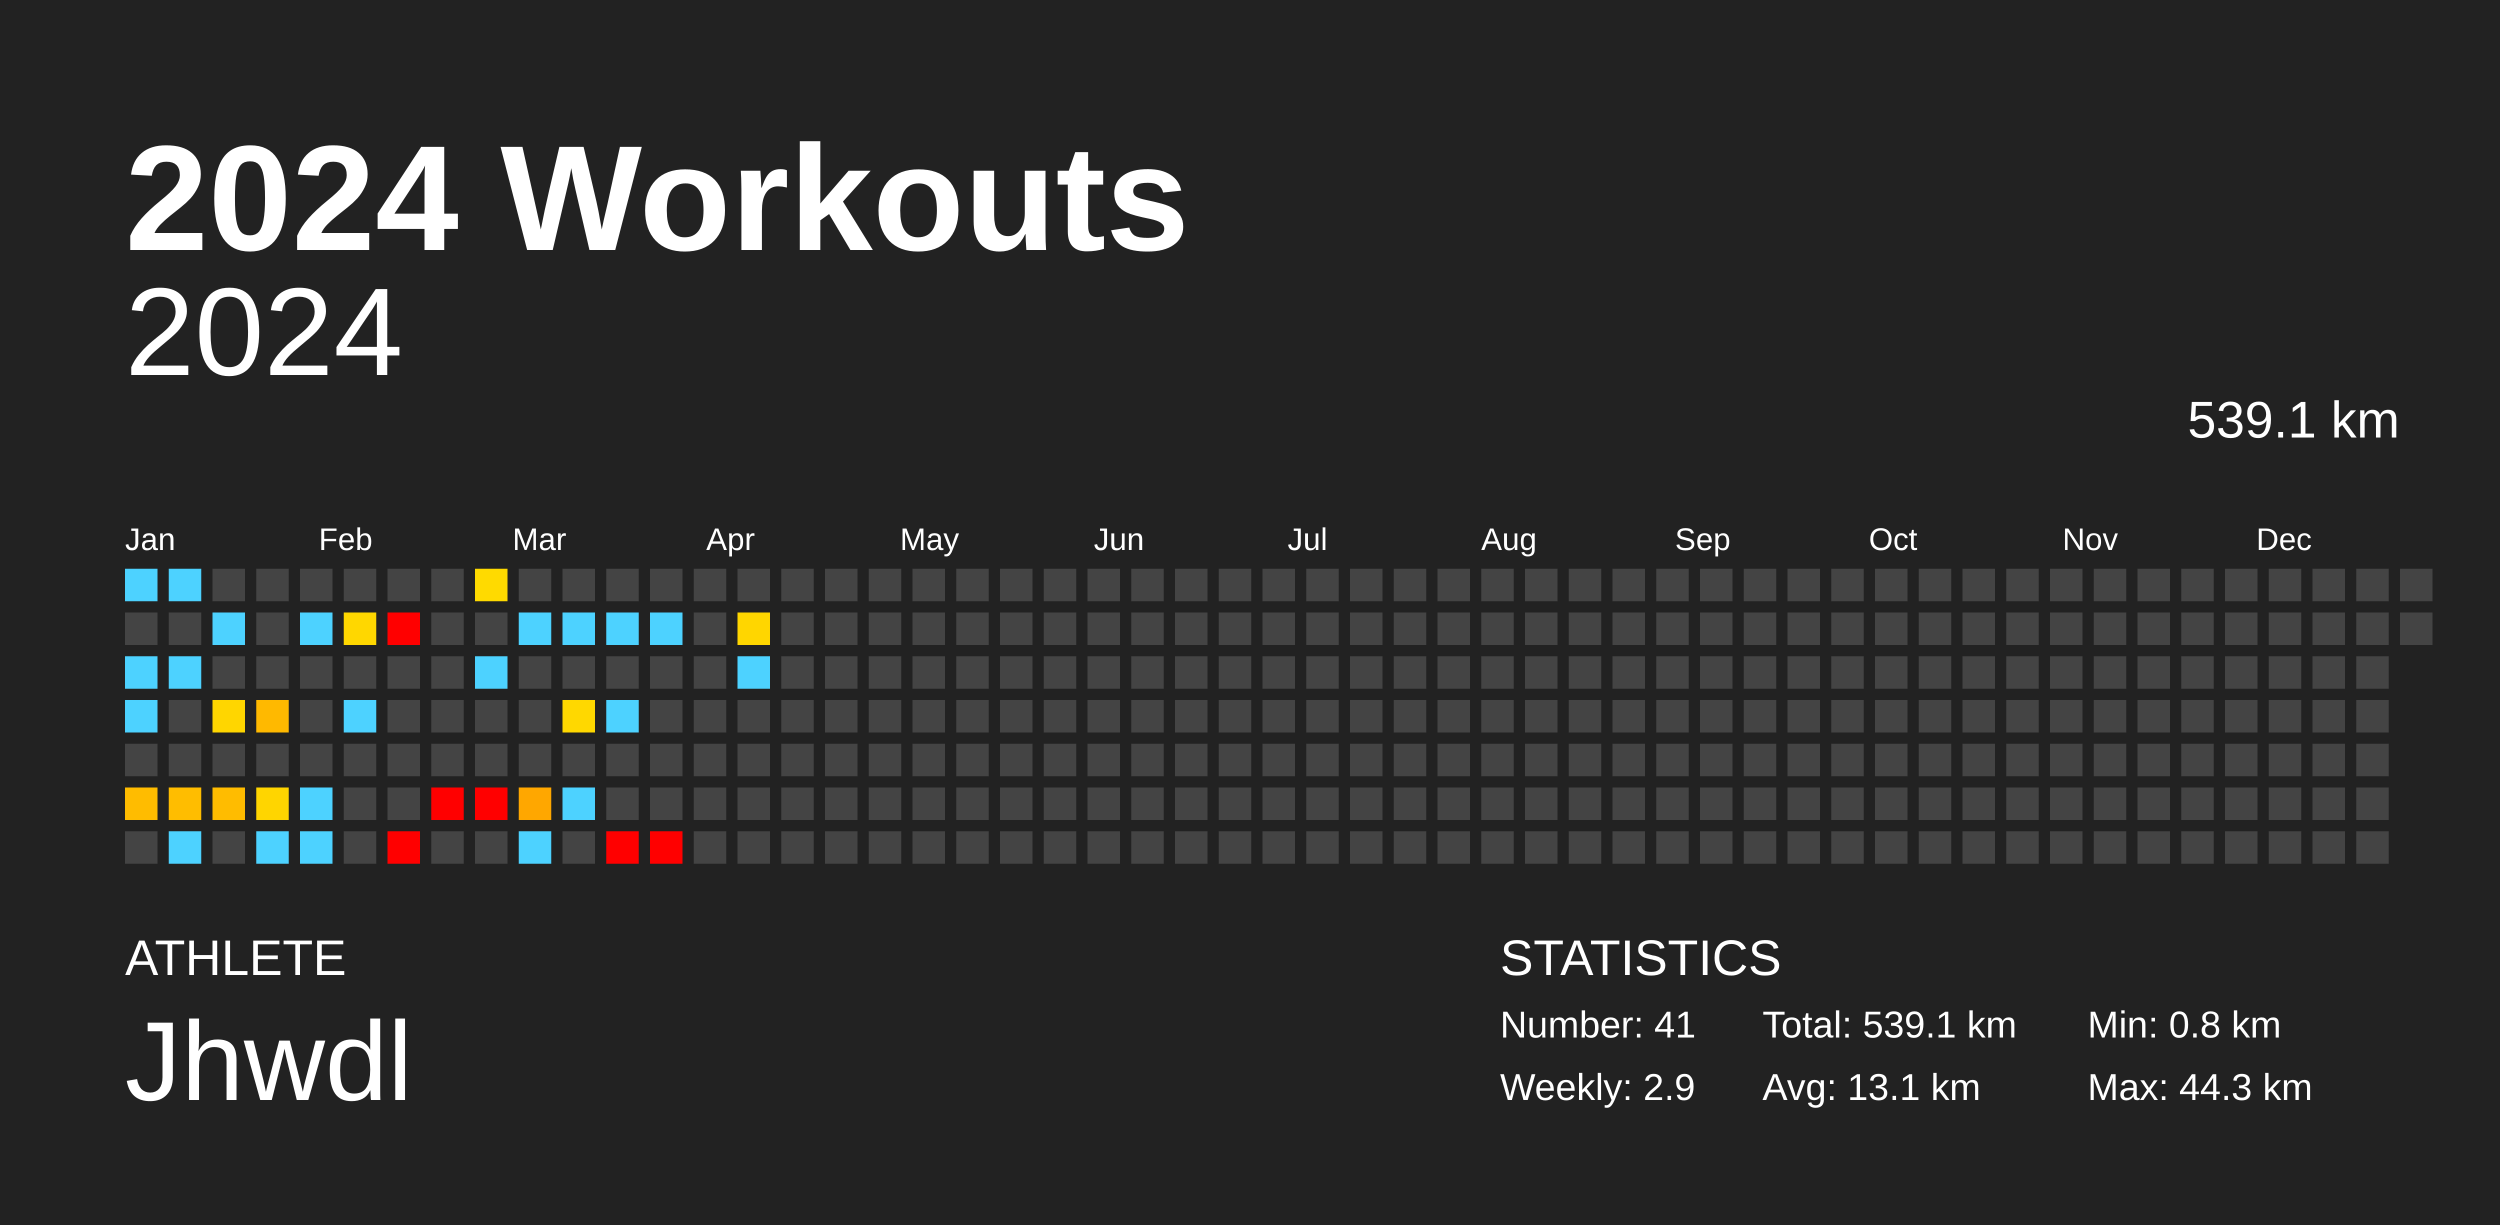
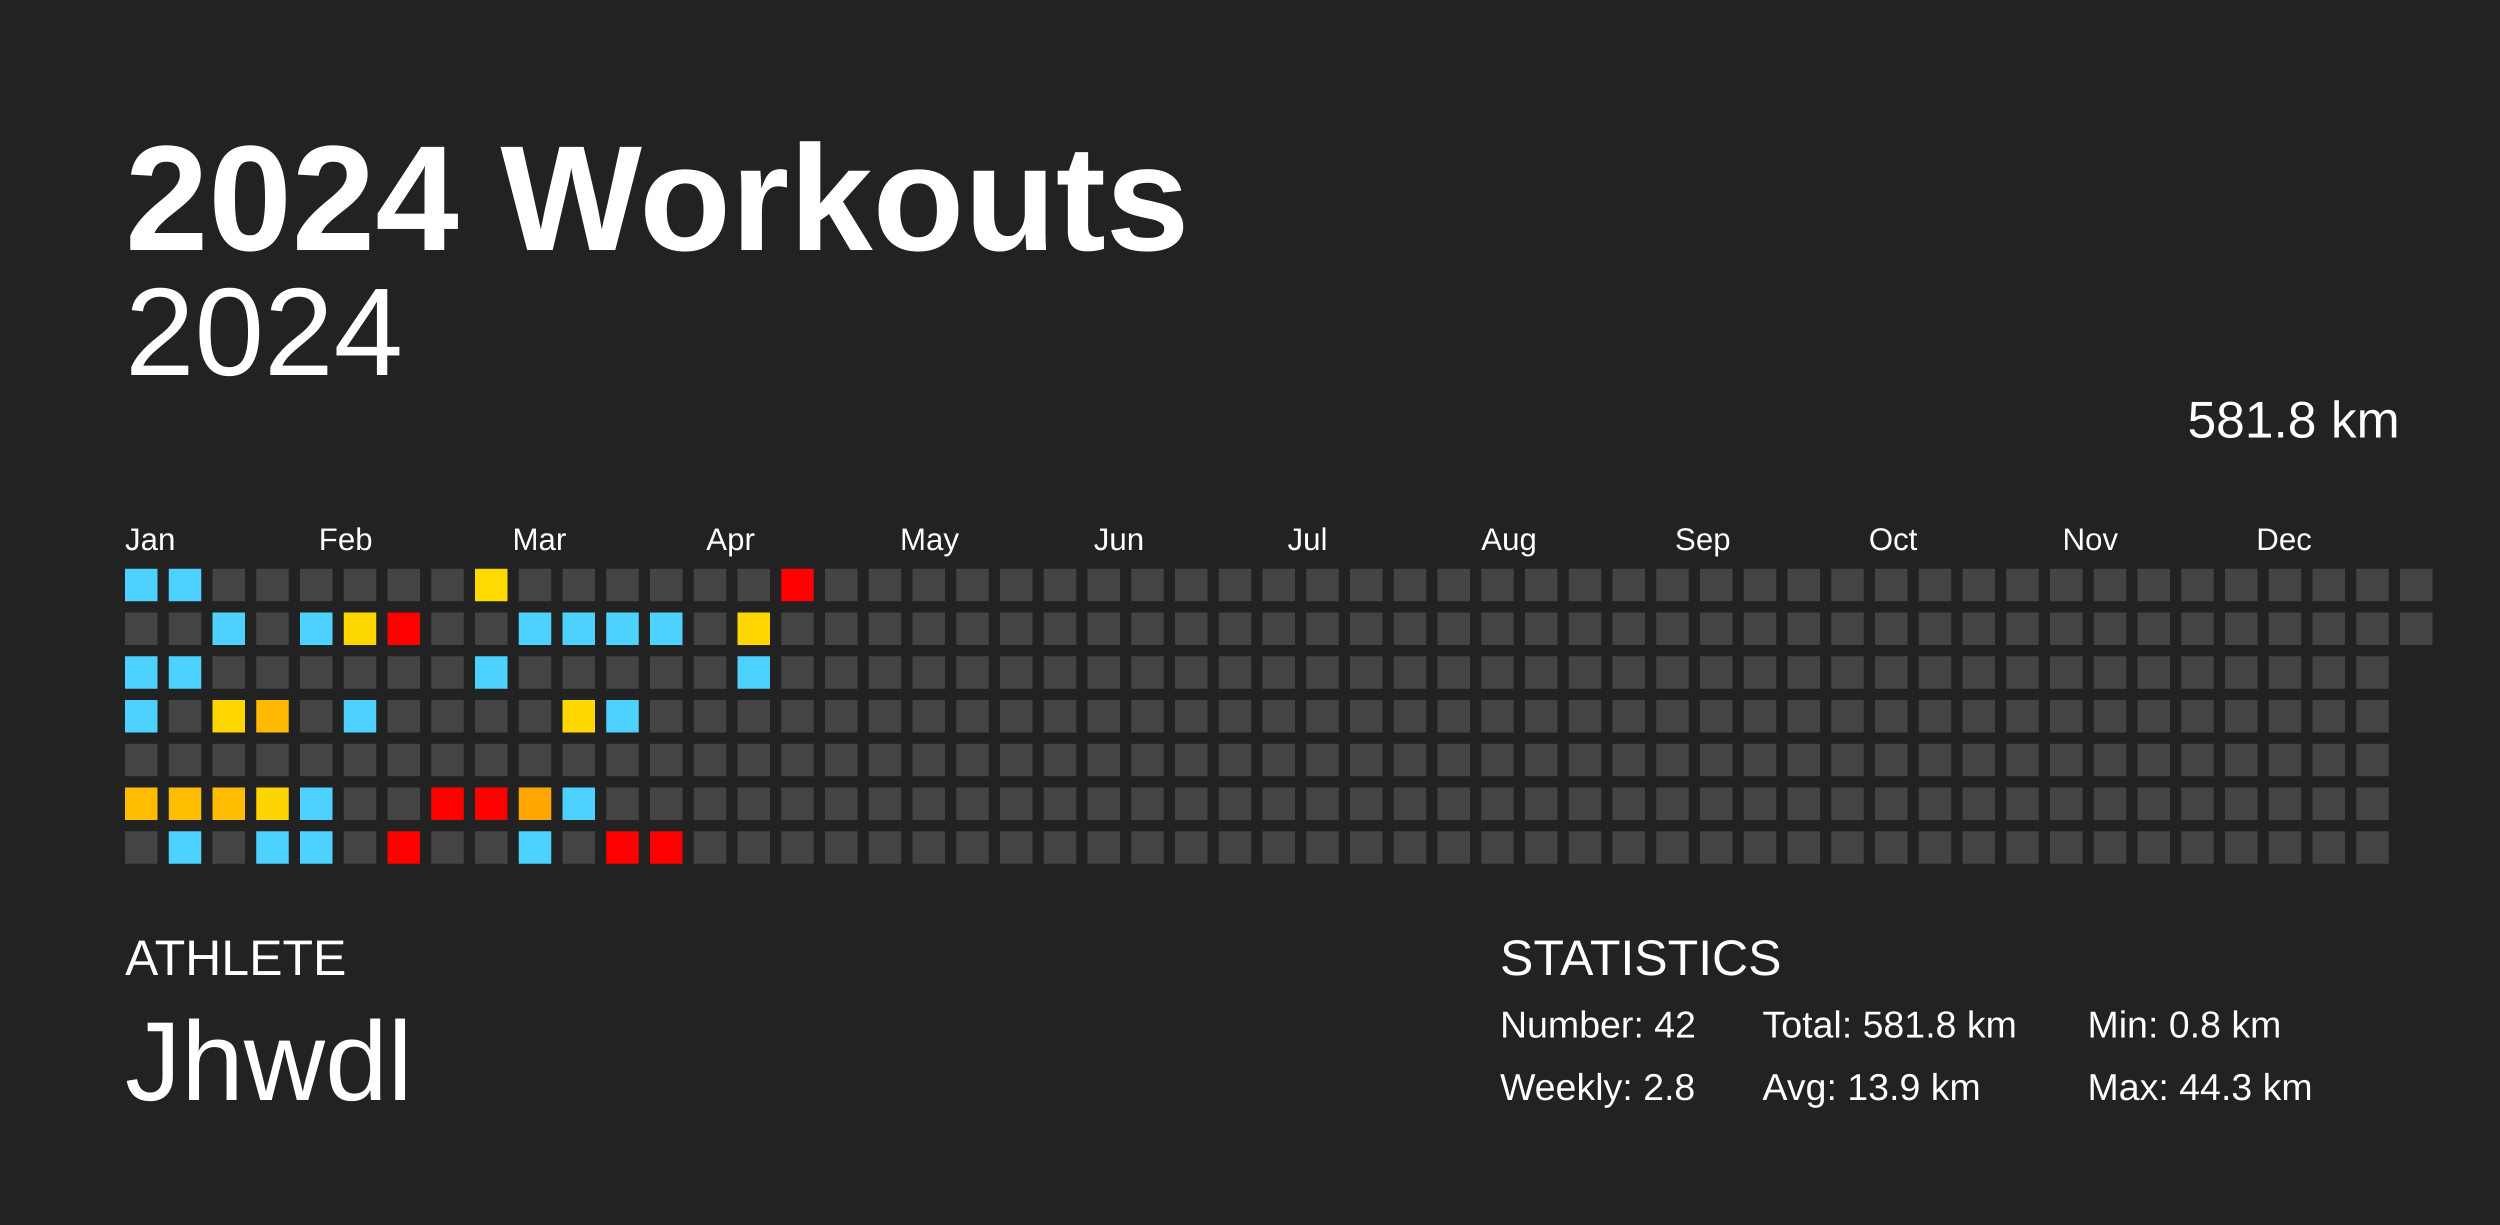
<svg xmlns="http://www.w3.org/2000/svg" baseProfile="full" height="98mm" version="1.1" viewBox="0,0,200,98" width="200mm">
  <defs />
  <rect fill="#222222" height="98" width="200" x="0" y="0" />
  <text fill="#FFFFFF" style="font-size:12px; font-family:Arial; font-weight:bold;" x="10" y="20">2024 Workouts</text>
  <text fill="#FFFFFF" style="font-size:4px; font-family:Arial" x="10" y="78">ATHLETE</text>
  <text fill="#FFFFFF" style="font-size:9px; font-family:Arial" x="10" y="88">Jhwdl</text>
  <text fill="#FFFFFF" style="font-size:4px; font-family:Arial" x="120" y="78">STATISTICS</text>
-   <text fill="#FFFFFF" style="font-size:3px; font-family:Arial" x="120" y="83">Number: 41</text>
-   <text fill="#FFFFFF" style="font-size:3px; font-family:Arial" x="120" y="88">Weekly: 2.9</text>
-   <text fill="#FFFFFF" style="font-size:3px; font-family:Arial" x="141" y="83">Total: 539.1 km</text>
-   <text fill="#FFFFFF" style="font-size:3px; font-family:Arial" x="141" y="88">Avg: 13.1 km</text>
+   <text fill="#FFFFFF" style="font-size:3px; font-family:Arial" x="120" y="83">Number: 42</text>
+   <text fill="#FFFFFF" style="font-size:3px; font-family:Arial" x="120" y="88">Weekly: 2.8</text>
+   <text fill="#FFFFFF" style="font-size:3px; font-family:Arial" x="141" y="83">Total: 581.8 km</text>
+   <text fill="#FFFFFF" style="font-size:3px; font-family:Arial" x="141" y="88">Avg: 13.9 km</text>
  <text fill="#FFFFFF" style="font-size:3px; font-family:Arial" x="167" y="83">Min: 0.8 km</text>
  <text fill="#FFFFFF" style="font-size:3px; font-family:Arial" x="167" y="88">Max: 44.3 km</text>
  <text alignment-baseline="hanging" fill="#FFFFFF" style="font-size:10.0px; font-family:Arial;" x="10" y="30">2024</text>
-   <text alignment-baseline="hanging" fill="#FFFFFF" style="font-size:4.125px; font-family:Arial;" x="175" y="35">539.1 km</text>
+   <text alignment-baseline="hanging" fill="#FFFFFF" style="font-size:4.125px; font-family:Arial;" x="175" y="35">581.8 km</text>
  <text fill="#FFFFFF" style="font-size:2.5px; font-family:Arial" x="10.0" y="44">Jan</text>
  <text fill="#FFFFFF" style="font-size:2.5px; font-family:Arial" x="25.5" y="44">Feb</text>
  <text fill="#FFFFFF" style="font-size:2.5px; font-family:Arial" x="41.0" y="44">Mar</text>
  <text fill="#FFFFFF" style="font-size:2.5px; font-family:Arial" x="56.5" y="44">Apr</text>
  <text fill="#FFFFFF" style="font-size:2.5px; font-family:Arial" x="72.0" y="44">May</text>
  <text fill="#FFFFFF" style="font-size:2.5px; font-family:Arial" x="87.5" y="44">Jun</text>
  <text fill="#FFFFFF" style="font-size:2.5px; font-family:Arial" x="103.0" y="44">Jul</text>
  <text fill="#FFFFFF" style="font-size:2.5px; font-family:Arial" x="118.5" y="44">Aug</text>
  <text fill="#FFFFFF" style="font-size:2.5px; font-family:Arial" x="134.0" y="44">Sep</text>
  <text fill="#FFFFFF" style="font-size:2.5px; font-family:Arial" x="149.5" y="44">Oct</text>
  <text fill="#FFFFFF" style="font-size:2.5px; font-family:Arial" x="165.0" y="44">Nov</text>
  <text fill="#FFFFFF" style="font-size:2.5px; font-family:Arial" x="180.5" y="44">Dec</text>
  <rect fill="#4dd2ff" height="2.6" width="2.6" x="10.0" y="45.5" />
  <rect fill="#444444" height="2.6" width="2.6" x="10.0" y="49.0" />
  <rect fill="#4dd2ff" height="2.6" width="2.6" x="10.0" y="52.5" />
  <rect fill="#4dd2ff" height="2.6" width="2.6" x="10.0" y="56.0" />
  <rect fill="#444444" height="2.6" width="2.6" x="10.0" y="59.5" />
  <rect fill="#ffbc00" height="2.6" width="2.6" x="10.0" y="63.0" />
  <rect fill="#444444" height="2.6" width="2.6" x="10.0" y="66.5" />
  <rect fill="#4dd2ff" height="2.6" width="2.6" x="13.5" y="45.5" />
  <rect fill="#444444" height="2.6" width="2.6" x="13.5" y="49.0" />
  <rect fill="#4dd2ff" height="2.6" width="2.6" x="13.5" y="52.5" />
  <rect fill="#444444" height="2.6" width="2.6" x="13.5" y="56.0" />
  <rect fill="#444444" height="2.6" width="2.6" x="13.5" y="59.5" />
  <rect fill="#ffbd00" height="2.6" width="2.6" x="13.5" y="63.0" />
  <rect fill="#4dd2ff" height="2.6" width="2.6" x="13.5" y="66.5" />
  <rect fill="#444444" height="2.6" width="2.6" x="17.0" y="45.5" />
  <rect fill="#4dd2ff" height="2.6" width="2.6" x="17.0" y="49.0" />
  <rect fill="#444444" height="2.6" width="2.6" x="17.0" y="52.5" />
  <rect fill="#ffd600" height="2.6" width="2.6" x="17.0" y="56.0" />
  <rect fill="#444444" height="2.6" width="2.6" x="17.0" y="59.5" />
  <rect fill="#ffbc00" height="2.6" width="2.6" x="17.0" y="63.0" />
  <rect fill="#444444" height="2.6" width="2.6" x="17.0" y="66.5" />
  <rect fill="#444444" height="2.6" width="2.6" x="20.5" y="45.5" />
  <rect fill="#444444" height="2.6" width="2.6" x="20.5" y="49.0" />
  <rect fill="#444444" height="2.6" width="2.6" x="20.5" y="52.5" />
  <rect fill="#ffb900" height="2.6" width="2.6" x="20.5" y="56.0" />
  <rect fill="#444444" height="2.6" width="2.6" x="20.5" y="59.5" />
  <rect fill="#ffd500" height="2.6" width="2.6" x="20.5" y="63.0" />
  <rect fill="#4dd2ff" height="2.6" width="2.6" x="20.5" y="66.5" />
  <rect fill="#444444" height="2.6" width="2.6" x="24.0" y="45.5" />
  <rect fill="#4dd2ff" height="2.6" width="2.6" x="24.0" y="49.0" />
  <rect fill="#444444" height="2.6" width="2.6" x="24.0" y="52.5" />
  <rect fill="#444444" height="2.6" width="2.6" x="24.0" y="56.0" />
  <rect fill="#444444" height="2.6" width="2.6" x="24.0" y="59.5" />
  <rect fill="#4dd2ff" height="2.6" width="2.6" x="24.0" y="63.0" />
  <rect fill="#4dd2ff" height="2.6" width="2.6" x="24.0" y="66.5" />
  <rect fill="#444444" height="2.6" width="2.6" x="27.5" y="45.5" />
  <rect fill="#ffd700" height="2.6" width="2.6" x="27.5" y="49.0" />
  <rect fill="#444444" height="2.6" width="2.6" x="27.5" y="52.5" />
  <rect fill="#4dd2ff" height="2.6" width="2.6" x="27.5" y="56.0" />
  <rect fill="#444444" height="2.6" width="2.6" x="27.5" y="59.5" />
  <rect fill="#444444" height="2.6" width="2.6" x="27.5" y="63.0" />
  <rect fill="#444444" height="2.6" width="2.6" x="27.5" y="66.5" />
  <rect fill="#444444" height="2.6" width="2.6" x="31.0" y="45.5" />
  <rect fill="red" height="2.6" width="2.6" x="31.0" y="49.0" />
  <rect fill="#444444" height="2.6" width="2.6" x="31.0" y="52.5" />
  <rect fill="#444444" height="2.6" width="2.6" x="31.0" y="56.0" />
  <rect fill="#444444" height="2.6" width="2.6" x="31.0" y="59.5" />
  <rect fill="#444444" height="2.6" width="2.6" x="31.0" y="63.0" />
  <rect fill="red" height="2.6" width="2.6" x="31.0" y="66.5" />
  <rect fill="#444444" height="2.6" width="2.6" x="34.5" y="45.5" />
  <rect fill="#444444" height="2.6" width="2.6" x="34.5" y="49.0" />
  <rect fill="#444444" height="2.6" width="2.6" x="34.5" y="52.5" />
  <rect fill="#444444" height="2.6" width="2.6" x="34.5" y="56.0" />
  <rect fill="#444444" height="2.6" width="2.6" x="34.5" y="59.5" />
  <rect fill="red" height="2.6" width="2.6" x="34.5" y="63.0" />
  <rect fill="#444444" height="2.6" width="2.6" x="34.5" y="66.5" />
  <rect fill="#ffda00" height="2.6" width="2.6" x="38.0" y="45.5" />
  <rect fill="#444444" height="2.6" width="2.6" x="38.0" y="49.0" />
  <rect fill="#4dd2ff" height="2.6" width="2.6" x="38.0" y="52.5" />
  <rect fill="#444444" height="2.6" width="2.6" x="38.0" y="56.0" />
  <rect fill="#444444" height="2.6" width="2.6" x="38.0" y="59.5" />
  <rect fill="red" height="2.6" width="2.6" x="38.0" y="63.0" />
  <rect fill="#444444" height="2.6" width="2.6" x="38.0" y="66.5" />
  <rect fill="#444444" height="2.6" width="2.6" x="41.5" y="45.5" />
  <rect fill="#4dd2ff" height="2.6" width="2.6" x="41.5" y="49.0" />
  <rect fill="#444444" height="2.6" width="2.6" x="41.5" y="52.5" />
  <rect fill="#444444" height="2.6" width="2.6" x="41.5" y="56.0" />
  <rect fill="#444444" height="2.6" width="2.6" x="41.5" y="59.5" />
  <rect fill="#ffa700" height="2.6" width="2.6" x="41.5" y="63.0" />
  <rect fill="#4dd2ff" height="2.6" width="2.6" x="41.5" y="66.5" />
  <rect fill="#444444" height="2.6" width="2.6" x="45.0" y="45.5" />
  <rect fill="#4dd2ff" height="2.6" width="2.6" x="45.0" y="49.0" />
  <rect fill="#444444" height="2.6" width="2.6" x="45.0" y="52.5" />
  <rect fill="#ffd800" height="2.6" width="2.6" x="45.0" y="56.0" />
  <rect fill="#444444" height="2.6" width="2.6" x="45.0" y="59.5" />
  <rect fill="#4dd2ff" height="2.6" width="2.6" x="45.0" y="63.0" />
  <rect fill="#444444" height="2.6" width="2.6" x="45.0" y="66.5" />
  <rect fill="#444444" height="2.6" width="2.6" x="48.5" y="45.5" />
  <rect fill="#4dd2ff" height="2.6" width="2.6" x="48.5" y="49.0" />
  <rect fill="#444444" height="2.6" width="2.6" x="48.5" y="52.5" />
  <rect fill="#4dd2ff" height="2.6" width="2.6" x="48.5" y="56.0" />
  <rect fill="#444444" height="2.6" width="2.6" x="48.5" y="59.5" />
  <rect fill="#444444" height="2.6" width="2.6" x="48.5" y="63.0" />
  <rect fill="red" height="2.6" width="2.6" x="48.5" y="66.5" />
  <rect fill="#444444" height="2.6" width="2.6" x="52.0" y="45.5" />
  <rect fill="#4dd2ff" height="2.6" width="2.6" x="52.0" y="49.0" />
  <rect fill="#444444" height="2.6" width="2.6" x="52.0" y="52.5" />
  <rect fill="#444444" height="2.6" width="2.6" x="52.0" y="56.0" />
  <rect fill="#444444" height="2.6" width="2.6" x="52.0" y="59.5" />
  <rect fill="#444444" height="2.6" width="2.6" x="52.0" y="63.0" />
  <rect fill="red" height="2.6" width="2.6" x="52.0" y="66.5" />
  <rect fill="#444444" height="2.6" width="2.6" x="55.5" y="45.5" />
  <rect fill="#444444" height="2.6" width="2.6" x="55.5" y="49.0" />
  <rect fill="#444444" height="2.6" width="2.6" x="55.5" y="52.5" />
  <rect fill="#444444" height="2.6" width="2.6" x="55.5" y="56.0" />
  <rect fill="#444444" height="2.6" width="2.6" x="55.5" y="59.5" />
  <rect fill="#444444" height="2.6" width="2.6" x="55.5" y="63.0" />
  <rect fill="#444444" height="2.6" width="2.6" x="55.5" y="66.5" />
  <rect fill="#444444" height="2.6" width="2.6" x="59.0" y="45.5" />
  <rect fill="#ffd600" height="2.6" width="2.6" x="59.0" y="49.0" />
  <rect fill="#4dd2ff" height="2.6" width="2.6" x="59.0" y="52.5" />
  <rect fill="#444444" height="2.6" width="2.6" x="59.0" y="56.0" />
  <rect fill="#444444" height="2.6" width="2.6" x="59.0" y="59.5" />
  <rect fill="#444444" height="2.6" width="2.6" x="59.0" y="63.0" />
  <rect fill="#444444" height="2.6" width="2.6" x="59.0" y="66.5" />
-   <rect fill="#444444" height="2.6" width="2.6" x="62.5" y="45.5" />
+   <rect fill="red" height="2.6" width="2.6" x="62.5" y="45.5" />
  <rect fill="#444444" height="2.6" width="2.6" x="62.5" y="49.0" />
  <rect fill="#444444" height="2.6" width="2.6" x="62.5" y="52.5" />
  <rect fill="#444444" height="2.6" width="2.6" x="62.5" y="56.0" />
  <rect fill="#444444" height="2.6" width="2.6" x="62.5" y="59.5" />
  <rect fill="#444444" height="2.6" width="2.6" x="62.5" y="63.0" />
  <rect fill="#444444" height="2.6" width="2.6" x="62.5" y="66.5" />
  <rect fill="#444444" height="2.6" width="2.6" x="66.0" y="45.5" />
  <rect fill="#444444" height="2.6" width="2.6" x="66.0" y="49.0" />
  <rect fill="#444444" height="2.6" width="2.6" x="66.0" y="52.5" />
  <rect fill="#444444" height="2.6" width="2.6" x="66.0" y="56.0" />
  <rect fill="#444444" height="2.6" width="2.6" x="66.0" y="59.5" />
  <rect fill="#444444" height="2.6" width="2.6" x="66.0" y="63.0" />
  <rect fill="#444444" height="2.6" width="2.6" x="66.0" y="66.5" />
  <rect fill="#444444" height="2.6" width="2.6" x="69.5" y="45.5" />
  <rect fill="#444444" height="2.6" width="2.6" x="69.5" y="49.0" />
  <rect fill="#444444" height="2.6" width="2.6" x="69.5" y="52.5" />
  <rect fill="#444444" height="2.6" width="2.6" x="69.5" y="56.0" />
  <rect fill="#444444" height="2.6" width="2.6" x="69.5" y="59.5" />
  <rect fill="#444444" height="2.6" width="2.6" x="69.5" y="63.0" />
  <rect fill="#444444" height="2.6" width="2.6" x="69.5" y="66.5" />
  <rect fill="#444444" height="2.6" width="2.6" x="73.0" y="45.5" />
  <rect fill="#444444" height="2.6" width="2.6" x="73.0" y="49.0" />
  <rect fill="#444444" height="2.6" width="2.6" x="73.0" y="52.5" />
  <rect fill="#444444" height="2.6" width="2.6" x="73.0" y="56.0" />
  <rect fill="#444444" height="2.6" width="2.6" x="73.0" y="59.5" />
  <rect fill="#444444" height="2.6" width="2.6" x="73.0" y="63.0" />
  <rect fill="#444444" height="2.6" width="2.6" x="73.0" y="66.5" />
  <rect fill="#444444" height="2.6" width="2.6" x="76.5" y="45.5" />
  <rect fill="#444444" height="2.6" width="2.6" x="76.5" y="49.0" />
  <rect fill="#444444" height="2.6" width="2.6" x="76.5" y="52.5" />
  <rect fill="#444444" height="2.6" width="2.6" x="76.5" y="56.0" />
  <rect fill="#444444" height="2.6" width="2.6" x="76.5" y="59.5" />
  <rect fill="#444444" height="2.6" width="2.6" x="76.5" y="63.0" />
  <rect fill="#444444" height="2.6" width="2.6" x="76.5" y="66.5" />
  <rect fill="#444444" height="2.6" width="2.6" x="80.0" y="45.5" />
  <rect fill="#444444" height="2.6" width="2.6" x="80.0" y="49.0" />
  <rect fill="#444444" height="2.6" width="2.6" x="80.0" y="52.5" />
  <rect fill="#444444" height="2.6" width="2.6" x="80.0" y="56.0" />
  <rect fill="#444444" height="2.6" width="2.6" x="80.0" y="59.5" />
  <rect fill="#444444" height="2.6" width="2.6" x="80.0" y="63.0" />
  <rect fill="#444444" height="2.6" width="2.6" x="80.0" y="66.5" />
  <rect fill="#444444" height="2.6" width="2.6" x="83.5" y="45.5" />
  <rect fill="#444444" height="2.6" width="2.6" x="83.5" y="49.0" />
  <rect fill="#444444" height="2.6" width="2.6" x="83.5" y="52.5" />
  <rect fill="#444444" height="2.6" width="2.6" x="83.5" y="56.0" />
  <rect fill="#444444" height="2.6" width="2.6" x="83.5" y="59.5" />
  <rect fill="#444444" height="2.6" width="2.6" x="83.5" y="63.0" />
  <rect fill="#444444" height="2.6" width="2.6" x="83.5" y="66.5" />
  <rect fill="#444444" height="2.6" width="2.6" x="87.0" y="45.5" />
  <rect fill="#444444" height="2.6" width="2.6" x="87.0" y="49.0" />
  <rect fill="#444444" height="2.6" width="2.6" x="87.0" y="52.5" />
  <rect fill="#444444" height="2.6" width="2.6" x="87.0" y="56.0" />
  <rect fill="#444444" height="2.6" width="2.6" x="87.0" y="59.5" />
  <rect fill="#444444" height="2.6" width="2.6" x="87.0" y="63.0" />
  <rect fill="#444444" height="2.6" width="2.6" x="87.0" y="66.5" />
  <rect fill="#444444" height="2.6" width="2.6" x="90.5" y="45.5" />
  <rect fill="#444444" height="2.6" width="2.6" x="90.5" y="49.0" />
  <rect fill="#444444" height="2.6" width="2.6" x="90.5" y="52.5" />
  <rect fill="#444444" height="2.6" width="2.6" x="90.5" y="56.0" />
  <rect fill="#444444" height="2.6" width="2.6" x="90.5" y="59.5" />
  <rect fill="#444444" height="2.6" width="2.6" x="90.5" y="63.0" />
  <rect fill="#444444" height="2.6" width="2.6" x="90.5" y="66.5" />
  <rect fill="#444444" height="2.6" width="2.6" x="94.0" y="45.5" />
  <rect fill="#444444" height="2.6" width="2.6" x="94.0" y="49.0" />
  <rect fill="#444444" height="2.6" width="2.6" x="94.0" y="52.5" />
  <rect fill="#444444" height="2.6" width="2.6" x="94.0" y="56.0" />
  <rect fill="#444444" height="2.6" width="2.6" x="94.0" y="59.5" />
  <rect fill="#444444" height="2.6" width="2.6" x="94.0" y="63.0" />
  <rect fill="#444444" height="2.6" width="2.6" x="94.0" y="66.5" />
  <rect fill="#444444" height="2.6" width="2.6" x="97.5" y="45.5" />
  <rect fill="#444444" height="2.6" width="2.6" x="97.5" y="49.0" />
  <rect fill="#444444" height="2.6" width="2.6" x="97.5" y="52.5" />
  <rect fill="#444444" height="2.6" width="2.6" x="97.5" y="56.0" />
  <rect fill="#444444" height="2.6" width="2.6" x="97.5" y="59.5" />
  <rect fill="#444444" height="2.6" width="2.6" x="97.5" y="63.0" />
  <rect fill="#444444" height="2.6" width="2.6" x="97.5" y="66.5" />
  <rect fill="#444444" height="2.6" width="2.6" x="101.0" y="45.5" />
  <rect fill="#444444" height="2.6" width="2.6" x="101.0" y="49.0" />
  <rect fill="#444444" height="2.6" width="2.6" x="101.0" y="52.5" />
  <rect fill="#444444" height="2.6" width="2.6" x="101.0" y="56.0" />
  <rect fill="#444444" height="2.6" width="2.6" x="101.0" y="59.5" />
  <rect fill="#444444" height="2.6" width="2.6" x="101.0" y="63.0" />
  <rect fill="#444444" height="2.6" width="2.6" x="101.0" y="66.5" />
  <rect fill="#444444" height="2.6" width="2.6" x="104.5" y="45.5" />
  <rect fill="#444444" height="2.6" width="2.6" x="104.5" y="49.0" />
  <rect fill="#444444" height="2.6" width="2.6" x="104.5" y="52.5" />
  <rect fill="#444444" height="2.6" width="2.6" x="104.5" y="56.0" />
  <rect fill="#444444" height="2.6" width="2.6" x="104.5" y="59.5" />
  <rect fill="#444444" height="2.6" width="2.6" x="104.5" y="63.0" />
  <rect fill="#444444" height="2.6" width="2.6" x="104.5" y="66.5" />
  <rect fill="#444444" height="2.6" width="2.6" x="108.0" y="45.5" />
  <rect fill="#444444" height="2.6" width="2.6" x="108.0" y="49.0" />
  <rect fill="#444444" height="2.6" width="2.6" x="108.0" y="52.5" />
  <rect fill="#444444" height="2.6" width="2.6" x="108.0" y="56.0" />
  <rect fill="#444444" height="2.6" width="2.6" x="108.0" y="59.5" />
  <rect fill="#444444" height="2.6" width="2.6" x="108.0" y="63.0" />
  <rect fill="#444444" height="2.6" width="2.6" x="108.0" y="66.5" />
  <rect fill="#444444" height="2.6" width="2.6" x="111.5" y="45.5" />
  <rect fill="#444444" height="2.6" width="2.6" x="111.5" y="49.0" />
  <rect fill="#444444" height="2.6" width="2.6" x="111.5" y="52.5" />
  <rect fill="#444444" height="2.6" width="2.6" x="111.5" y="56.0" />
  <rect fill="#444444" height="2.6" width="2.6" x="111.5" y="59.5" />
  <rect fill="#444444" height="2.6" width="2.6" x="111.5" y="63.0" />
  <rect fill="#444444" height="2.6" width="2.6" x="111.5" y="66.5" />
  <rect fill="#444444" height="2.6" width="2.6" x="115.0" y="45.5" />
  <rect fill="#444444" height="2.6" width="2.6" x="115.0" y="49.0" />
  <rect fill="#444444" height="2.6" width="2.6" x="115.0" y="52.5" />
  <rect fill="#444444" height="2.6" width="2.6" x="115.0" y="56.0" />
  <rect fill="#444444" height="2.6" width="2.6" x="115.0" y="59.5" />
  <rect fill="#444444" height="2.6" width="2.6" x="115.0" y="63.0" />
  <rect fill="#444444" height="2.6" width="2.6" x="115.0" y="66.5" />
  <rect fill="#444444" height="2.6" width="2.6" x="118.5" y="45.5" />
  <rect fill="#444444" height="2.6" width="2.6" x="118.5" y="49.0" />
  <rect fill="#444444" height="2.6" width="2.6" x="118.5" y="52.5" />
  <rect fill="#444444" height="2.6" width="2.6" x="118.5" y="56.0" />
  <rect fill="#444444" height="2.6" width="2.6" x="118.5" y="59.5" />
  <rect fill="#444444" height="2.6" width="2.6" x="118.5" y="63.0" />
  <rect fill="#444444" height="2.6" width="2.6" x="118.5" y="66.5" />
  <rect fill="#444444" height="2.6" width="2.6" x="122.0" y="45.5" />
  <rect fill="#444444" height="2.6" width="2.6" x="122.0" y="49.0" />
  <rect fill="#444444" height="2.6" width="2.6" x="122.0" y="52.5" />
  <rect fill="#444444" height="2.6" width="2.6" x="122.0" y="56.0" />
  <rect fill="#444444" height="2.6" width="2.6" x="122.0" y="59.5" />
  <rect fill="#444444" height="2.6" width="2.6" x="122.0" y="63.0" />
  <rect fill="#444444" height="2.6" width="2.6" x="122.0" y="66.5" />
  <rect fill="#444444" height="2.6" width="2.6" x="125.5" y="45.5" />
  <rect fill="#444444" height="2.6" width="2.6" x="125.5" y="49.0" />
  <rect fill="#444444" height="2.6" width="2.6" x="125.5" y="52.5" />
  <rect fill="#444444" height="2.6" width="2.6" x="125.5" y="56.0" />
  <rect fill="#444444" height="2.6" width="2.6" x="125.5" y="59.5" />
  <rect fill="#444444" height="2.6" width="2.6" x="125.5" y="63.0" />
  <rect fill="#444444" height="2.6" width="2.6" x="125.5" y="66.5" />
  <rect fill="#444444" height="2.6" width="2.6" x="129.0" y="45.5" />
  <rect fill="#444444" height="2.6" width="2.6" x="129.0" y="49.0" />
  <rect fill="#444444" height="2.6" width="2.6" x="129.0" y="52.5" />
  <rect fill="#444444" height="2.6" width="2.6" x="129.0" y="56.0" />
  <rect fill="#444444" height="2.6" width="2.6" x="129.0" y="59.5" />
  <rect fill="#444444" height="2.6" width="2.6" x="129.0" y="63.0" />
  <rect fill="#444444" height="2.6" width="2.6" x="129.0" y="66.5" />
  <rect fill="#444444" height="2.6" width="2.6" x="132.5" y="45.5" />
  <rect fill="#444444" height="2.6" width="2.6" x="132.5" y="49.0" />
  <rect fill="#444444" height="2.6" width="2.6" x="132.5" y="52.5" />
  <rect fill="#444444" height="2.6" width="2.6" x="132.5" y="56.0" />
  <rect fill="#444444" height="2.6" width="2.6" x="132.5" y="59.5" />
  <rect fill="#444444" height="2.6" width="2.6" x="132.5" y="63.0" />
  <rect fill="#444444" height="2.6" width="2.6" x="132.5" y="66.5" />
  <rect fill="#444444" height="2.6" width="2.6" x="136.0" y="45.5" />
  <rect fill="#444444" height="2.6" width="2.6" x="136.0" y="49.0" />
  <rect fill="#444444" height="2.6" width="2.6" x="136.0" y="52.5" />
  <rect fill="#444444" height="2.6" width="2.6" x="136.0" y="56.0" />
  <rect fill="#444444" height="2.6" width="2.6" x="136.0" y="59.5" />
  <rect fill="#444444" height="2.6" width="2.6" x="136.0" y="63.0" />
  <rect fill="#444444" height="2.6" width="2.6" x="136.0" y="66.5" />
  <rect fill="#444444" height="2.6" width="2.6" x="139.5" y="45.5" />
  <rect fill="#444444" height="2.6" width="2.6" x="139.5" y="49.0" />
  <rect fill="#444444" height="2.6" width="2.6" x="139.5" y="52.5" />
  <rect fill="#444444" height="2.6" width="2.6" x="139.5" y="56.0" />
  <rect fill="#444444" height="2.6" width="2.6" x="139.5" y="59.5" />
  <rect fill="#444444" height="2.6" width="2.6" x="139.5" y="63.0" />
  <rect fill="#444444" height="2.6" width="2.6" x="139.5" y="66.5" />
  <rect fill="#444444" height="2.6" width="2.6" x="143.0" y="45.5" />
  <rect fill="#444444" height="2.6" width="2.6" x="143.0" y="49.0" />
  <rect fill="#444444" height="2.6" width="2.6" x="143.0" y="52.5" />
  <rect fill="#444444" height="2.6" width="2.6" x="143.0" y="56.0" />
  <rect fill="#444444" height="2.6" width="2.6" x="143.0" y="59.5" />
  <rect fill="#444444" height="2.6" width="2.6" x="143.0" y="63.0" />
  <rect fill="#444444" height="2.6" width="2.6" x="143.0" y="66.5" />
  <rect fill="#444444" height="2.6" width="2.6" x="146.5" y="45.5" />
  <rect fill="#444444" height="2.6" width="2.6" x="146.5" y="49.0" />
  <rect fill="#444444" height="2.6" width="2.6" x="146.5" y="52.5" />
  <rect fill="#444444" height="2.6" width="2.6" x="146.5" y="56.0" />
  <rect fill="#444444" height="2.6" width="2.6" x="146.5" y="59.5" />
  <rect fill="#444444" height="2.6" width="2.6" x="146.5" y="63.0" />
  <rect fill="#444444" height="2.6" width="2.6" x="146.5" y="66.5" />
  <rect fill="#444444" height="2.6" width="2.6" x="150.0" y="45.5" />
  <rect fill="#444444" height="2.6" width="2.6" x="150.0" y="49.0" />
  <rect fill="#444444" height="2.6" width="2.6" x="150.0" y="52.5" />
  <rect fill="#444444" height="2.6" width="2.6" x="150.0" y="56.0" />
  <rect fill="#444444" height="2.6" width="2.6" x="150.0" y="59.5" />
  <rect fill="#444444" height="2.6" width="2.6" x="150.0" y="63.0" />
  <rect fill="#444444" height="2.6" width="2.6" x="150.0" y="66.5" />
  <rect fill="#444444" height="2.6" width="2.6" x="153.5" y="45.5" />
  <rect fill="#444444" height="2.6" width="2.6" x="153.5" y="49.0" />
  <rect fill="#444444" height="2.6" width="2.6" x="153.5" y="52.5" />
  <rect fill="#444444" height="2.6" width="2.6" x="153.5" y="56.0" />
  <rect fill="#444444" height="2.6" width="2.6" x="153.5" y="59.5" />
  <rect fill="#444444" height="2.6" width="2.6" x="153.5" y="63.0" />
  <rect fill="#444444" height="2.6" width="2.6" x="153.5" y="66.5" />
  <rect fill="#444444" height="2.6" width="2.6" x="157.0" y="45.5" />
  <rect fill="#444444" height="2.6" width="2.6" x="157.0" y="49.0" />
  <rect fill="#444444" height="2.6" width="2.6" x="157.0" y="52.5" />
  <rect fill="#444444" height="2.6" width="2.6" x="157.0" y="56.0" />
  <rect fill="#444444" height="2.6" width="2.6" x="157.0" y="59.5" />
  <rect fill="#444444" height="2.6" width="2.6" x="157.0" y="63.0" />
  <rect fill="#444444" height="2.6" width="2.6" x="157.0" y="66.5" />
  <rect fill="#444444" height="2.6" width="2.6" x="160.5" y="45.5" />
  <rect fill="#444444" height="2.6" width="2.6" x="160.5" y="49.0" />
  <rect fill="#444444" height="2.6" width="2.6" x="160.5" y="52.5" />
  <rect fill="#444444" height="2.6" width="2.6" x="160.5" y="56.0" />
  <rect fill="#444444" height="2.6" width="2.6" x="160.5" y="59.5" />
  <rect fill="#444444" height="2.6" width="2.6" x="160.5" y="63.0" />
  <rect fill="#444444" height="2.6" width="2.6" x="160.5" y="66.5" />
  <rect fill="#444444" height="2.6" width="2.6" x="164.0" y="45.5" />
  <rect fill="#444444" height="2.6" width="2.6" x="164.0" y="49.0" />
  <rect fill="#444444" height="2.6" width="2.6" x="164.0" y="52.5" />
  <rect fill="#444444" height="2.6" width="2.6" x="164.0" y="56.0" />
  <rect fill="#444444" height="2.6" width="2.6" x="164.0" y="59.5" />
  <rect fill="#444444" height="2.6" width="2.6" x="164.0" y="63.0" />
  <rect fill="#444444" height="2.6" width="2.6" x="164.0" y="66.5" />
  <rect fill="#444444" height="2.6" width="2.6" x="167.5" y="45.5" />
  <rect fill="#444444" height="2.6" width="2.6" x="167.5" y="49.0" />
  <rect fill="#444444" height="2.6" width="2.6" x="167.5" y="52.5" />
  <rect fill="#444444" height="2.6" width="2.6" x="167.5" y="56.0" />
  <rect fill="#444444" height="2.6" width="2.6" x="167.5" y="59.5" />
  <rect fill="#444444" height="2.6" width="2.6" x="167.5" y="63.0" />
  <rect fill="#444444" height="2.6" width="2.6" x="167.5" y="66.5" />
  <rect fill="#444444" height="2.6" width="2.6" x="171.0" y="45.5" />
  <rect fill="#444444" height="2.6" width="2.6" x="171.0" y="49.0" />
  <rect fill="#444444" height="2.6" width="2.6" x="171.0" y="52.5" />
  <rect fill="#444444" height="2.6" width="2.6" x="171.0" y="56.0" />
  <rect fill="#444444" height="2.6" width="2.6" x="171.0" y="59.5" />
  <rect fill="#444444" height="2.6" width="2.6" x="171.0" y="63.0" />
  <rect fill="#444444" height="2.6" width="2.6" x="171.0" y="66.5" />
  <rect fill="#444444" height="2.6" width="2.6" x="174.5" y="45.5" />
  <rect fill="#444444" height="2.6" width="2.6" x="174.5" y="49.0" />
  <rect fill="#444444" height="2.6" width="2.6" x="174.5" y="52.5" />
  <rect fill="#444444" height="2.6" width="2.6" x="174.5" y="56.0" />
  <rect fill="#444444" height="2.6" width="2.6" x="174.5" y="59.5" />
  <rect fill="#444444" height="2.6" width="2.6" x="174.5" y="63.0" />
  <rect fill="#444444" height="2.6" width="2.6" x="174.5" y="66.5" />
  <rect fill="#444444" height="2.6" width="2.6" x="178.0" y="45.5" />
  <rect fill="#444444" height="2.6" width="2.6" x="178.0" y="49.0" />
  <rect fill="#444444" height="2.6" width="2.6" x="178.0" y="52.5" />
  <rect fill="#444444" height="2.6" width="2.6" x="178.0" y="56.0" />
  <rect fill="#444444" height="2.6" width="2.6" x="178.0" y="59.5" />
  <rect fill="#444444" height="2.6" width="2.6" x="178.0" y="63.0" />
  <rect fill="#444444" height="2.6" width="2.6" x="178.0" y="66.5" />
  <rect fill="#444444" height="2.6" width="2.6" x="181.5" y="45.5" />
  <rect fill="#444444" height="2.6" width="2.6" x="181.5" y="49.0" />
  <rect fill="#444444" height="2.6" width="2.6" x="181.5" y="52.5" />
  <rect fill="#444444" height="2.6" width="2.6" x="181.5" y="56.0" />
  <rect fill="#444444" height="2.6" width="2.6" x="181.5" y="59.5" />
  <rect fill="#444444" height="2.6" width="2.6" x="181.5" y="63.0" />
  <rect fill="#444444" height="2.6" width="2.6" x="181.5" y="66.5" />
  <rect fill="#444444" height="2.6" width="2.6" x="185.0" y="45.5" />
  <rect fill="#444444" height="2.6" width="2.6" x="185.0" y="49.0" />
  <rect fill="#444444" height="2.6" width="2.6" x="185.0" y="52.5" />
  <rect fill="#444444" height="2.6" width="2.6" x="185.0" y="56.0" />
  <rect fill="#444444" height="2.6" width="2.6" x="185.0" y="59.5" />
  <rect fill="#444444" height="2.6" width="2.6" x="185.0" y="63.0" />
  <rect fill="#444444" height="2.6" width="2.6" x="185.0" y="66.5" />
  <rect fill="#444444" height="2.6" width="2.6" x="188.5" y="45.5" />
  <rect fill="#444444" height="2.6" width="2.6" x="188.5" y="49.0" />
  <rect fill="#444444" height="2.6" width="2.6" x="188.5" y="52.5" />
  <rect fill="#444444" height="2.6" width="2.6" x="188.5" y="56.0" />
  <rect fill="#444444" height="2.6" width="2.6" x="188.5" y="59.5" />
  <rect fill="#444444" height="2.6" width="2.6" x="188.5" y="63.0" />
  <rect fill="#444444" height="2.6" width="2.6" x="188.5" y="66.5" />
  <rect fill="#444444" height="2.6" width="2.6" x="192.0" y="45.5" />
  <rect fill="#444444" height="2.6" width="2.6" x="192.0" y="49.0" />
</svg>
